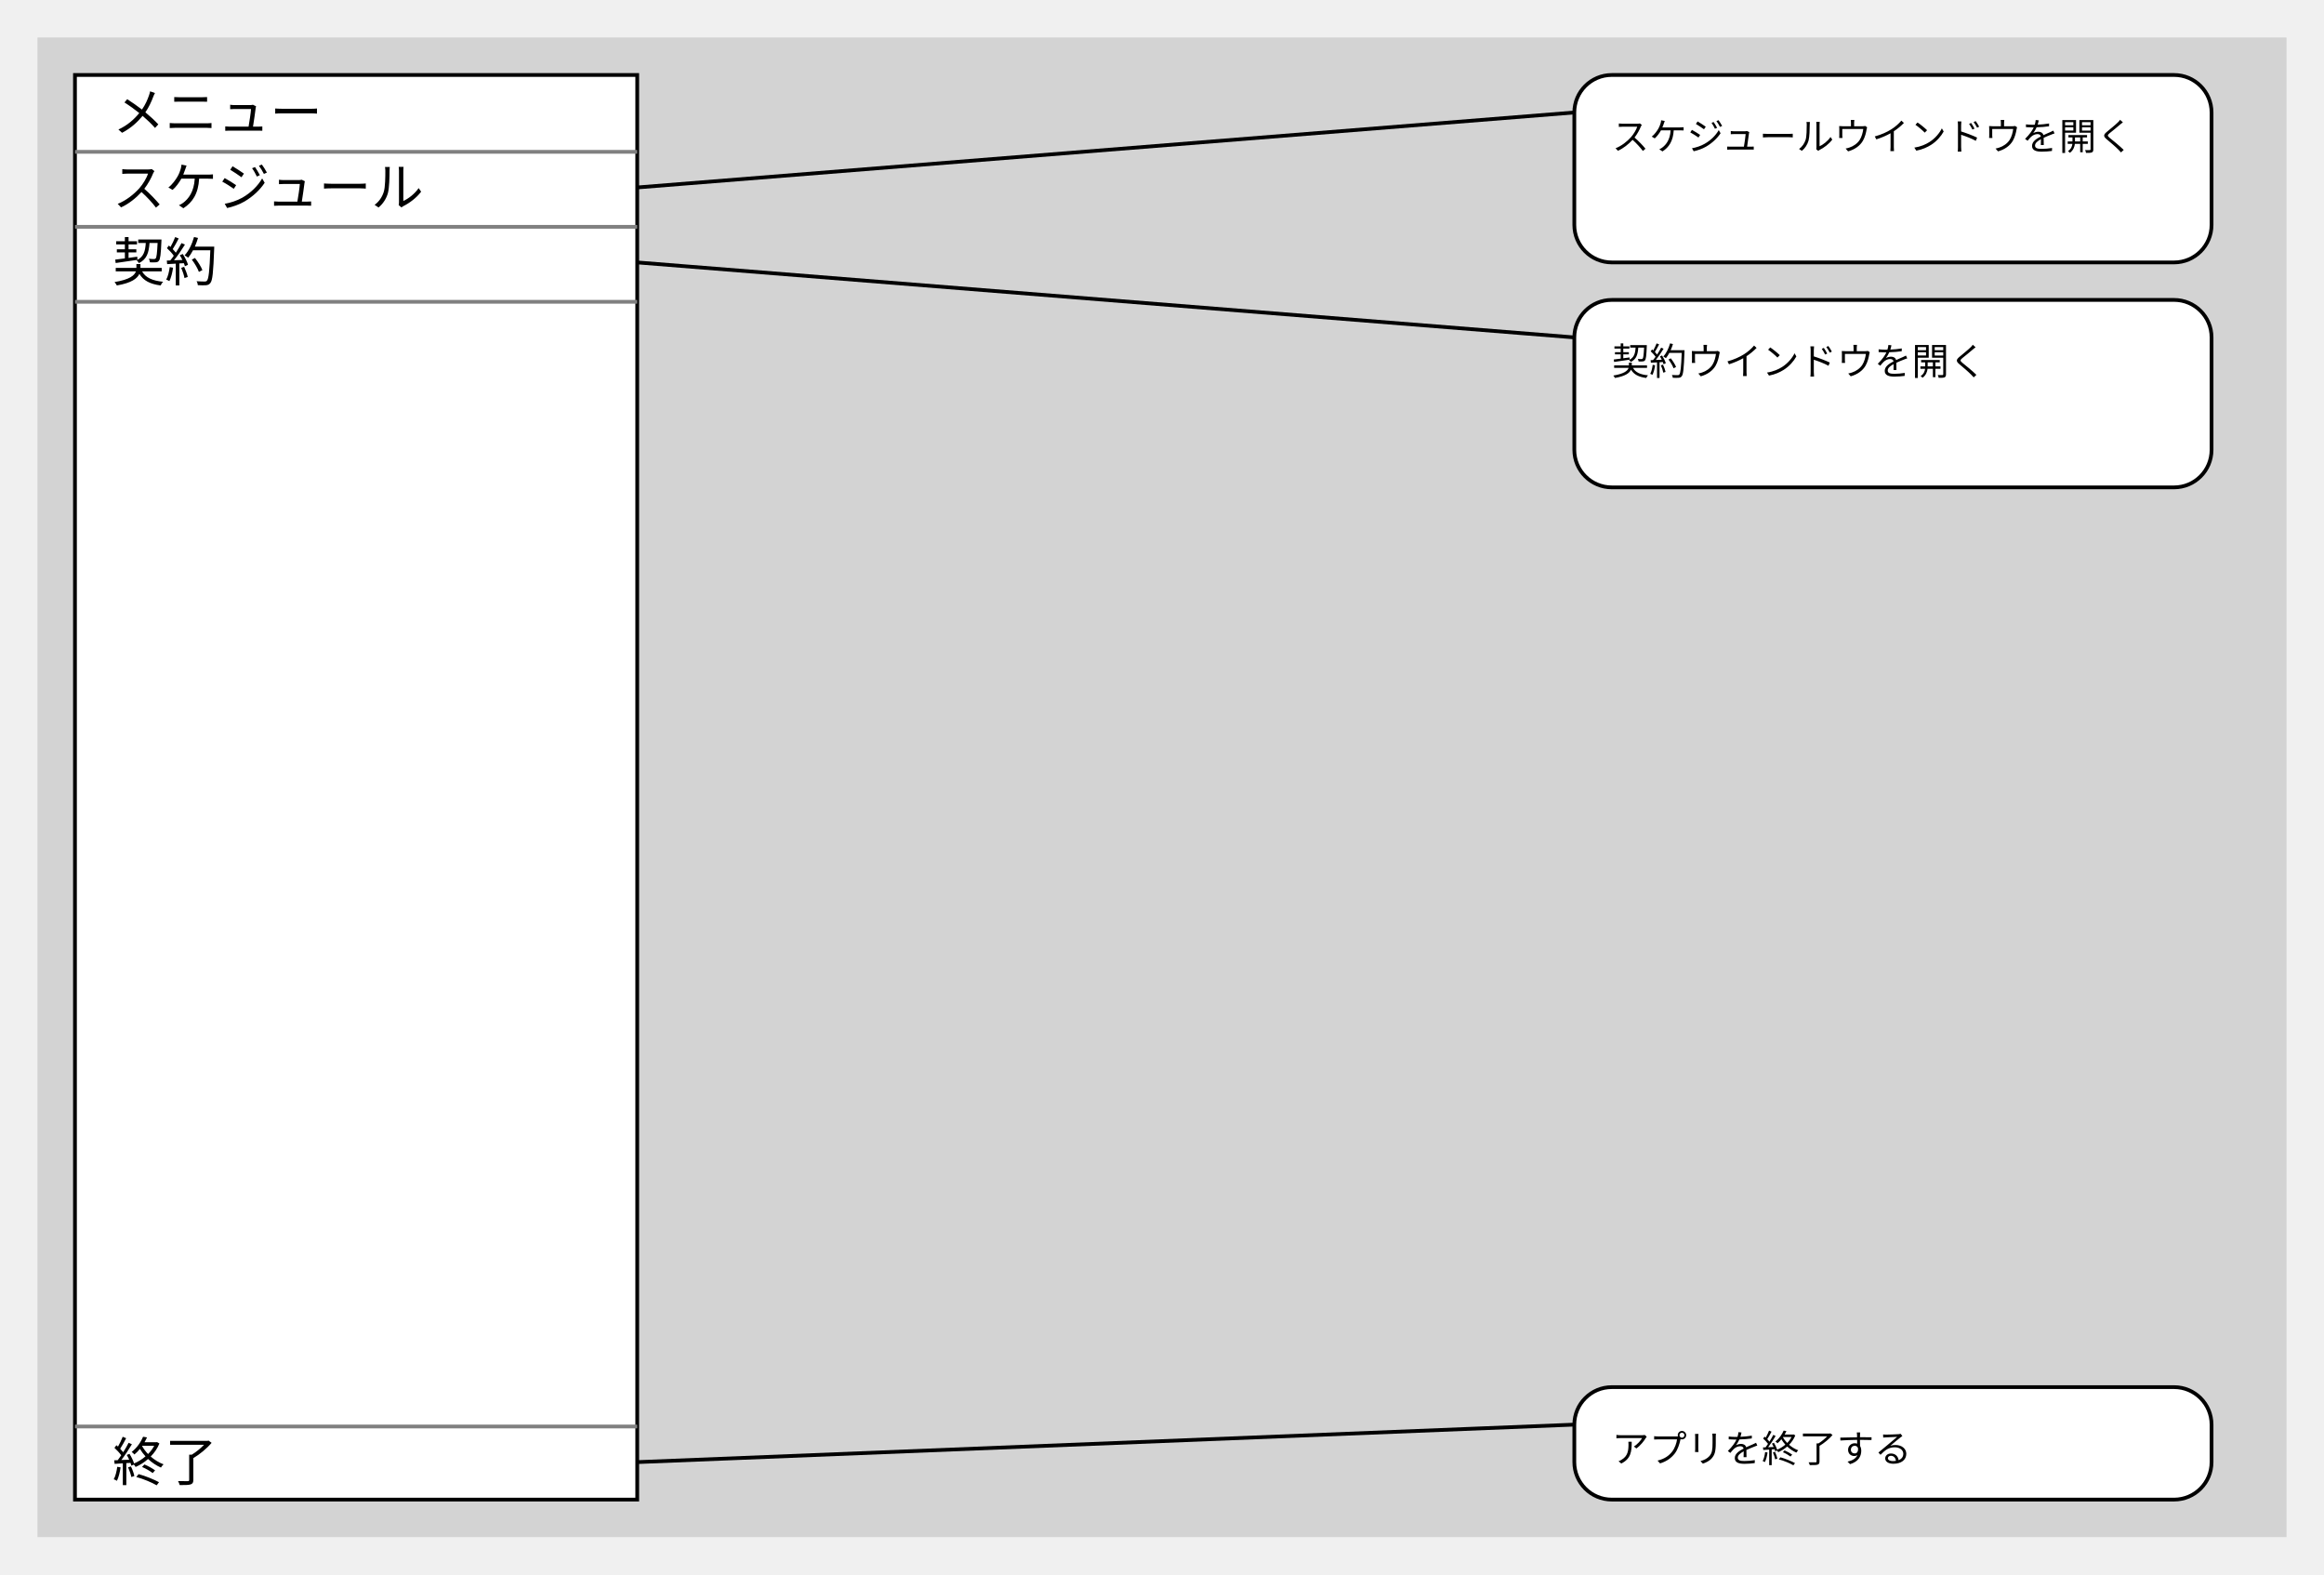
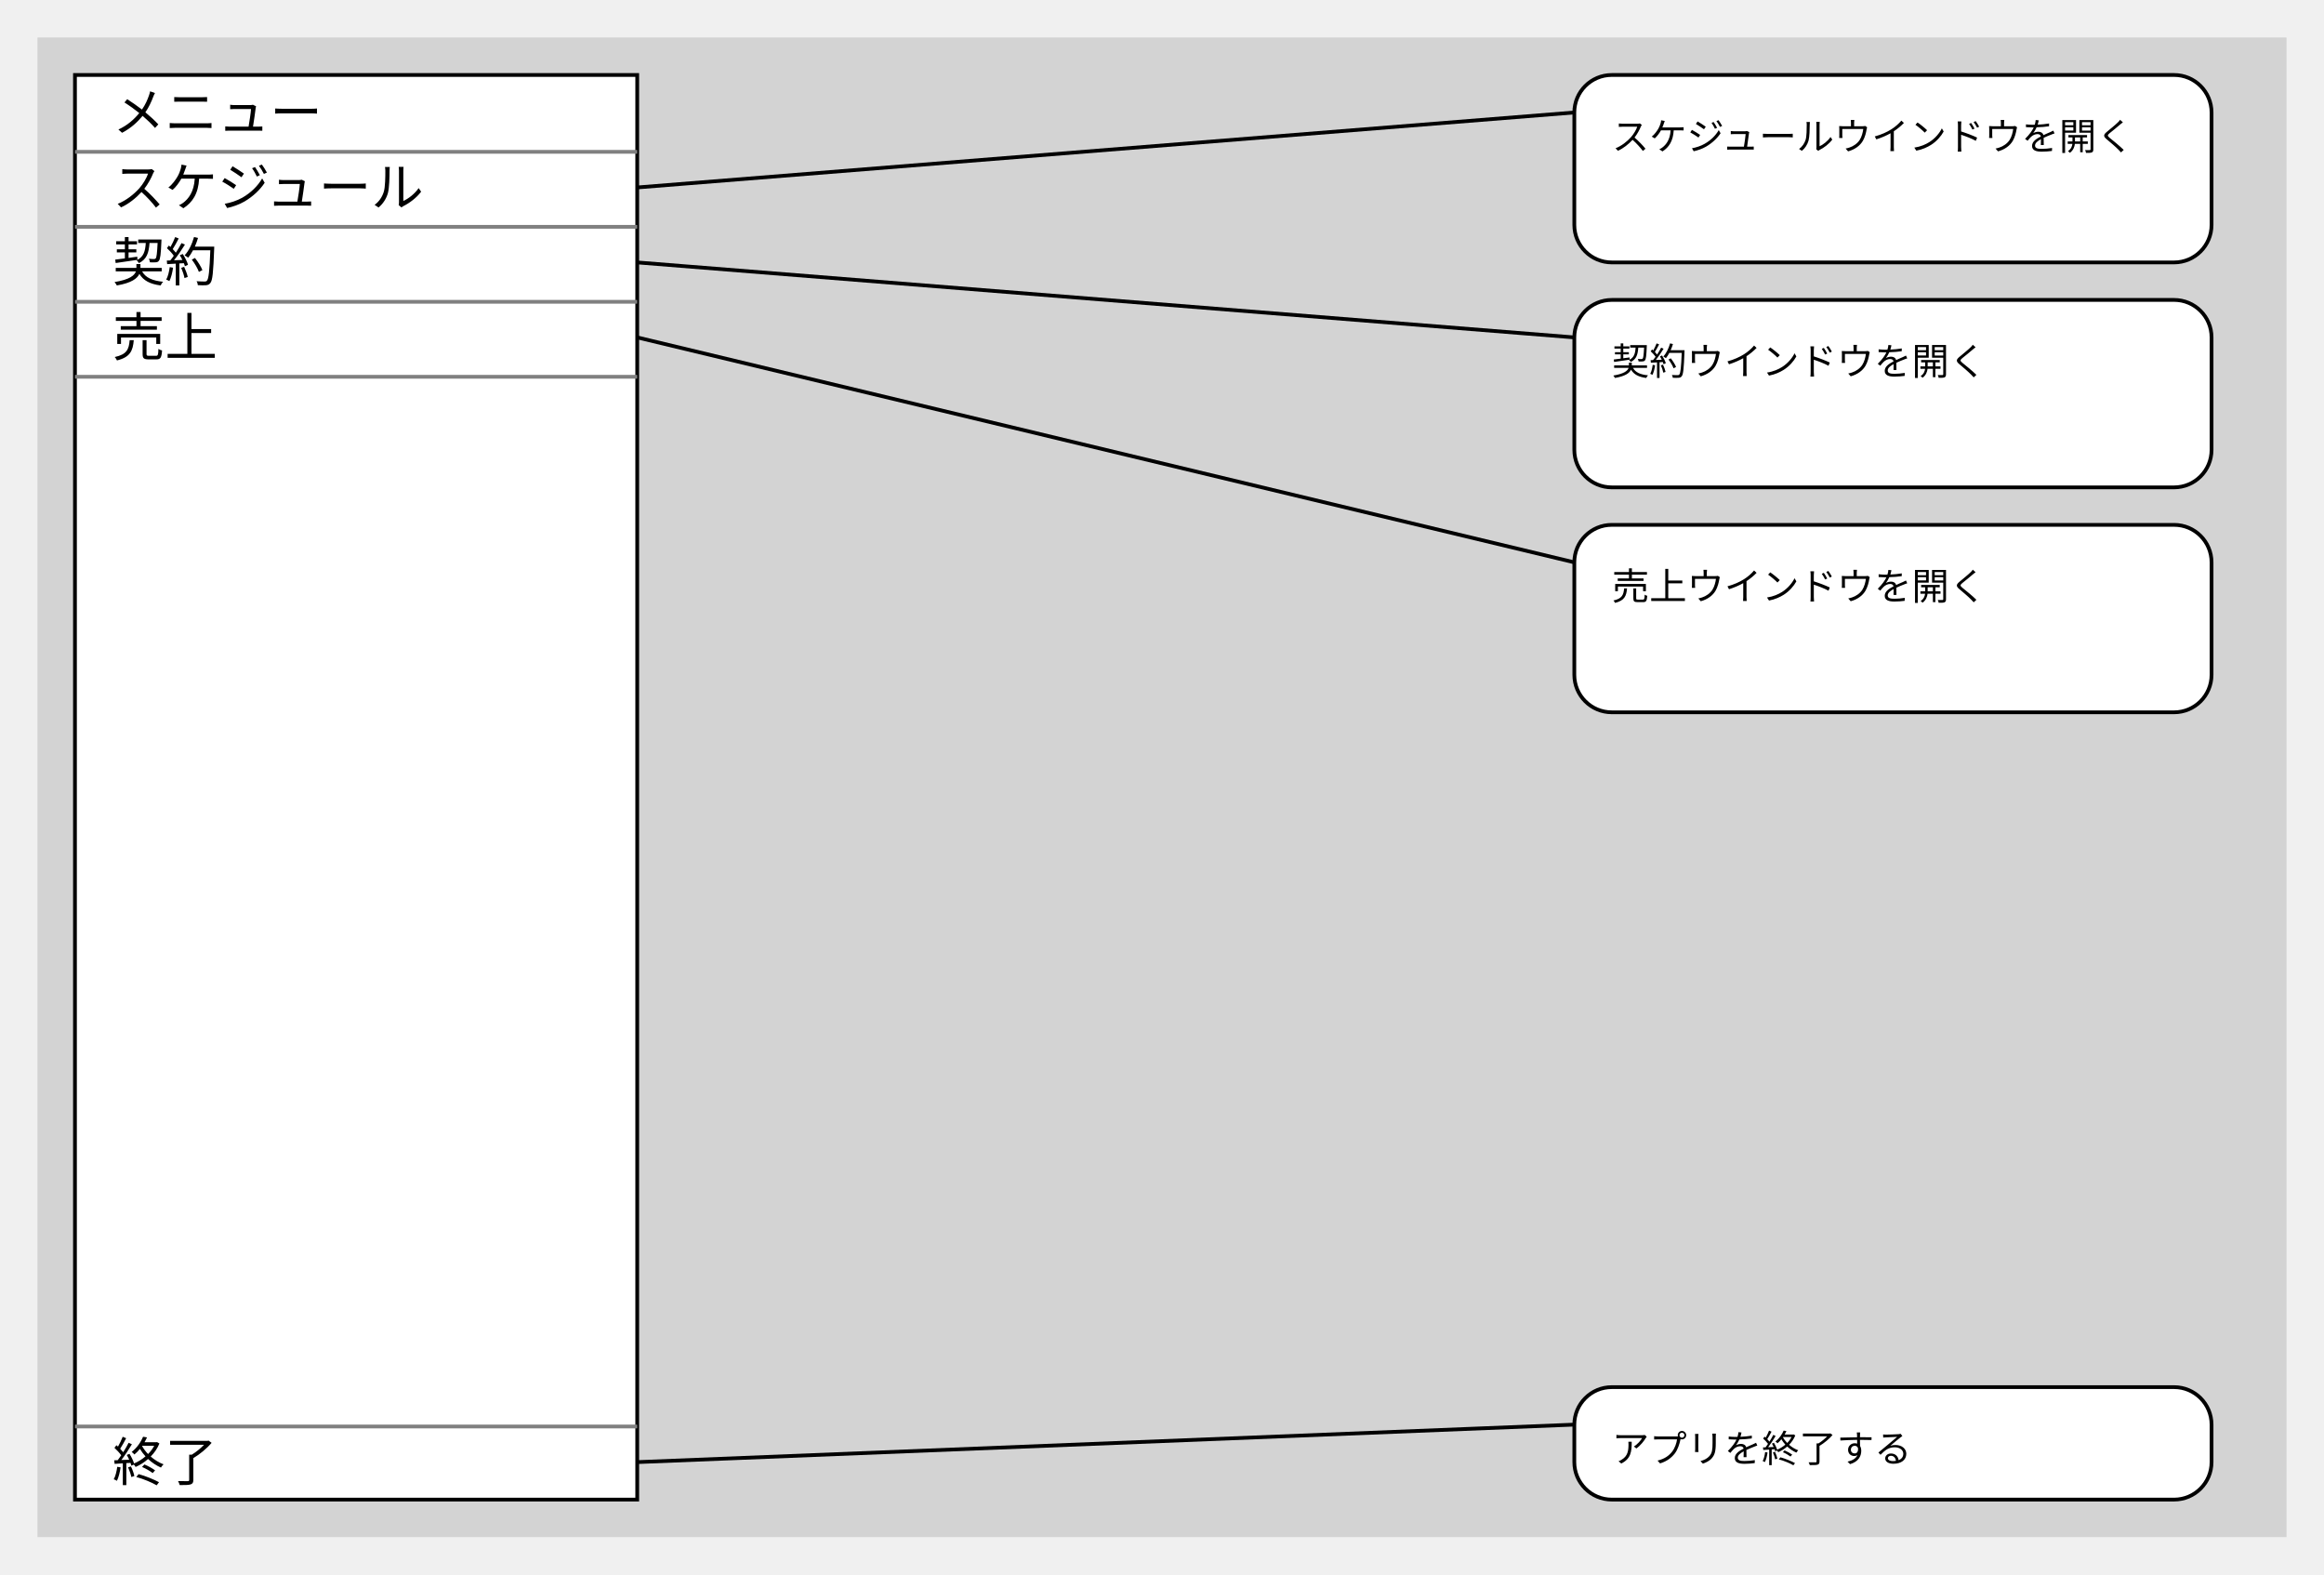
<svg xmlns="http://www.w3.org/2000/svg" width="620" height="420" viewBox="-10 -10 620 420" version="1.1">
  <rect x="0" y="0" width="600" height="400" fill="lightgray" />
  <g fill="gray" transform="translate(10,10)">
    <rect x="0" y="0" width="150" height="380" stroke="black" stroke-width="1" fill="white" />
    <rect x="0" y="20" width="150" height="1" />
    <rect x="0" y="40" width="150" height="1" />
    <rect x="0" y="60" width="150" height="1" />
+     <rect x="0" y="80" width="150" height="1" />
    <rect x="0" y="360" width="150" height="1" />
    <g font-size="14" fill="black" transform="translate(10,15)">
      <text x="0" y="0">メニュー</text>
      <text x="0" y="20">スケジュール</text>
      <text x="0" y="40">契約</text>
+       <text x="0" y="60">売上</text>
      <text x="0" y="360">終了</text>
    </g>
    <line x1="150" x2="400" y1="30" y2="10" stroke="black" />
    <g font-size="10" transform="translate(400,00)">
      <rect x="0" y="0" width="170" height="50" stroke="black" rx="10" fill="white" />
      <text x="10" y="20" fill="black">スケジュールウインドウを開く</text>
    </g>
    <line x1="150" x2="400" y1="50" y2="70" stroke="black" />
    <g font-size="10" transform="translate(400,60)">
      <rect x="0" y="0" width="170" height="50" stroke="black" rx="10" fill="white" />
      <text x="10" y="20" fill="black">契約ウインドウを開く</text>
    </g>
+     <line x1="150" x2="400" y1="70" y2="130" stroke="black" />
+     <g font-size="10" transform="translate(400,120)">
+       <rect x="0" y="0" width="170" height="50" stroke="black" rx="10" fill="white" />
+       <text x="10" y="20" fill="black">売上ウインドウを開く</text>
+     </g>
    <line x1="150" x2="400" y1="370" y2="360" stroke="black" />
    <g font-size="10" transform="translate(400,350)">
      <rect x="0" y="0" width="170" height="30" stroke="black" rx="10" fill="white" />
      <text x="10" y="20" fill="black">アプリを終了する</text>
    </g>
  </g>
</svg>
